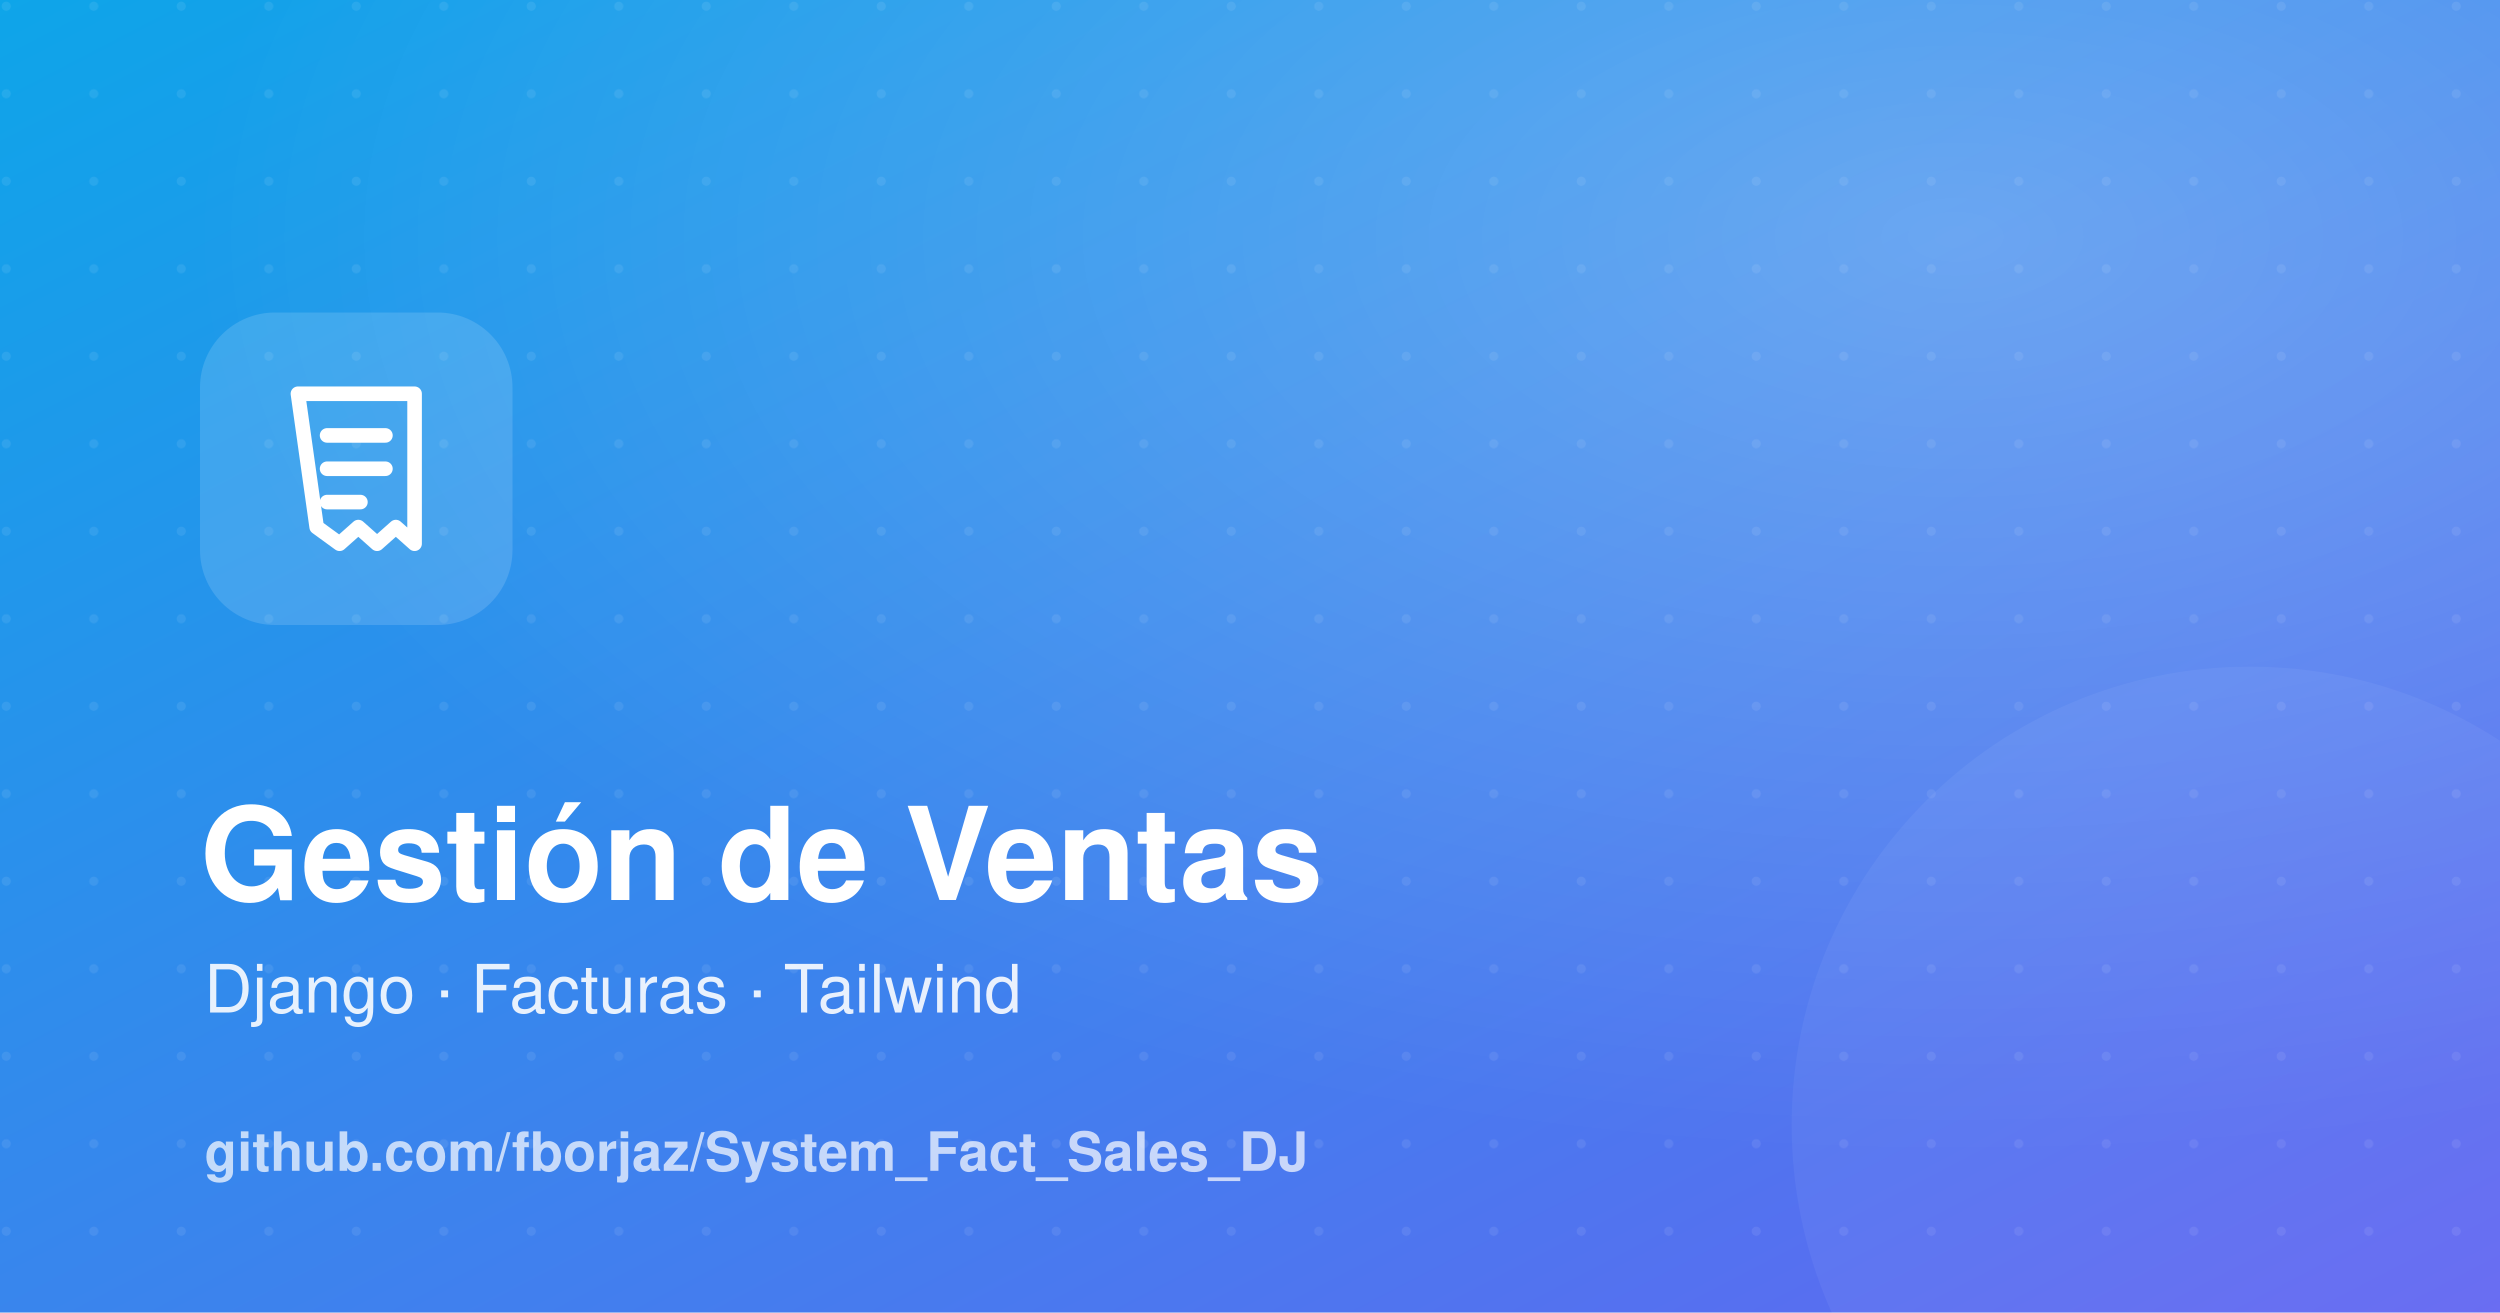
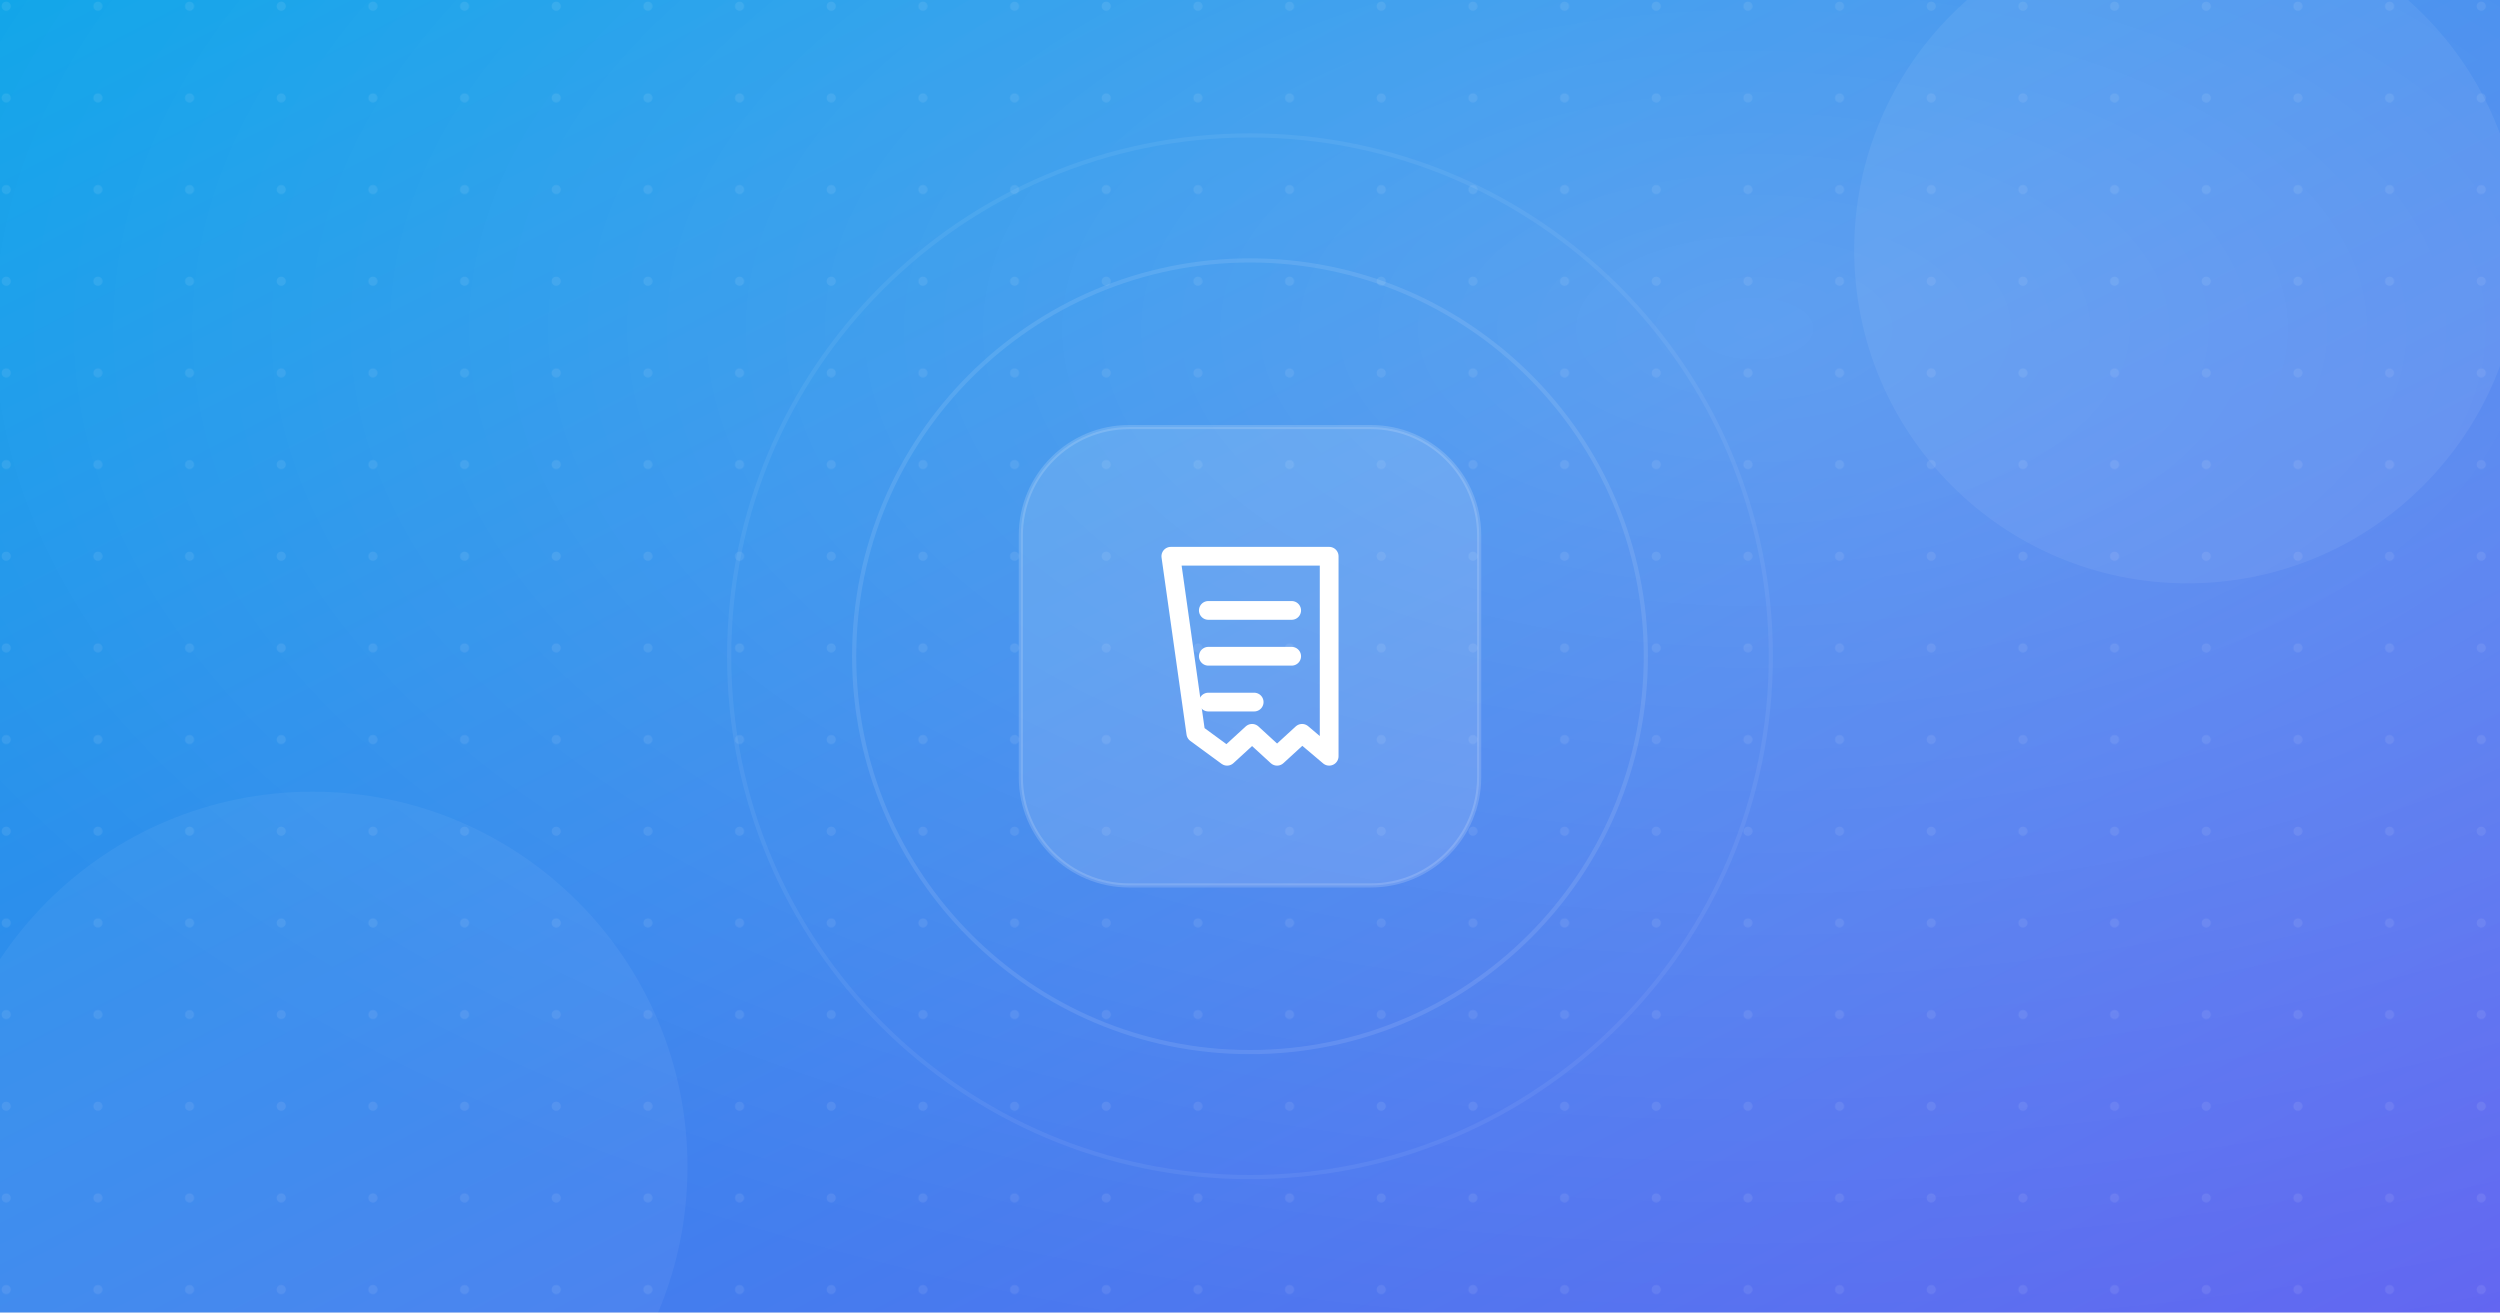
<svg xmlns="http://www.w3.org/2000/svg" width="1200" height="630" viewBox="0 0 1200 630" role="img" aria-label="Sistema de Gestion de Ventas">
  <defs>
    <linearGradient id="bg" x1="0" y1="0" x2="1" y2="1">
      <stop offset="0" stop-color="#0ea5e9" />
      <stop offset="1" stop-color="#6366f1" />
    </linearGradient>
-     <radialGradient id="glow" cx="0.78" cy="0.18" r="0.7">
-       <stop offset="0" stop-color="#ffffff" stop-opacity="0.26" />
+     <radialGradient id="glow" cx="0.7" cy="0.25" r="0.8">
+       <stop offset="0" stop-color="#ffffff" stop-opacity="0.2" />
      <stop offset="1" stop-color="#ffffff" stop-opacity="0" />
    </radialGradient>
-     <pattern id="dots" width="42" height="42" patternUnits="userSpaceOnUse">
+     <pattern id="dots" width="44" height="44" patternUnits="userSpaceOnUse">
      <circle cx="3" cy="3" r="2.2" fill="#ffffff" fill-opacity="0.08" />
    </pattern>
  </defs>
  <rect width="1200" height="630" fill="url(#bg)" />
  <rect width="1200" height="630" fill="url(#dots)" />
  <rect width="1200" height="630" fill="url(#glow)" />
-   <circle cx="1080" cy="540" r="220" fill="#ffffff" fill-opacity="0.05" />
-   <g transform="translate(96,150)">
-     <rect width="150" height="150" rx="36" fill="#ffffff" fill-opacity="0.14" />
-     <g transform="translate(75,75)" stroke="#ffffff" stroke-width="7" fill="none" stroke-linecap="round" stroke-linejoin="round">
-       <path d="M-28 -36 h56 v72 l-9 -8 -9 8 -9 -8 -9 8 -11 -8 z" />
-       <path d="M-14 -16 h28 M-14 0 h28 M-14 16 h16" />
-     </g>
+   <circle cx="1050" cy="120" r="160" fill="#ffffff" fill-opacity="0.06" />
+   <circle cx="150" cy="560" r="180" fill="#ffffff" fill-opacity="0.05" />
+   <circle cx="600" cy="315" r="250" fill="none" stroke="#ffffff" stroke-opacity="0.06" stroke-width="2" />
+   <circle cx="600" cy="315" r="190" fill="none" stroke="#ffffff" stroke-opacity="0.10" stroke-width="2" />
+   <rect x="490" y="205" width="220" height="220" rx="52" fill="#ffffff" fill-opacity="0.13" stroke="#ffffff" stroke-opacity="0.16" stroke-width="2" />
+   <g transform="translate(600,315)" stroke="#ffffff" stroke-width="9" fill="none" stroke-linecap="round" stroke-linejoin="round">
+     <path d="M-38 -48 h76 v96 l-13 -11 -12 11 -12 -11 -12 11 -15 -11 z" />
+     <path d="M-20 -22 h40 M-20 0 h40 M-20 22 h22" />
  </g>
-   <text x="96" y="432" font-family="Segoe UI, Helvetica, Arial, sans-serif" font-size="62" font-weight="800" fill="#ffffff">Gestión de Ventas</text>
-   <text x="98" y="486" font-family="Segoe UI, Helvetica, Arial, sans-serif" font-size="32" font-weight="500" fill="#ffffff" fill-opacity="0.88">Django · Facturas · Tailwind</text>
-   <text x="98" y="562" font-family="Segoe UI, Helvetica, Arial, sans-serif" font-size="26" font-weight="600" fill="#ffffff" fill-opacity="0.7">github.com/fborjaz/System_Fact_Sales_DJ</text>
</svg>
